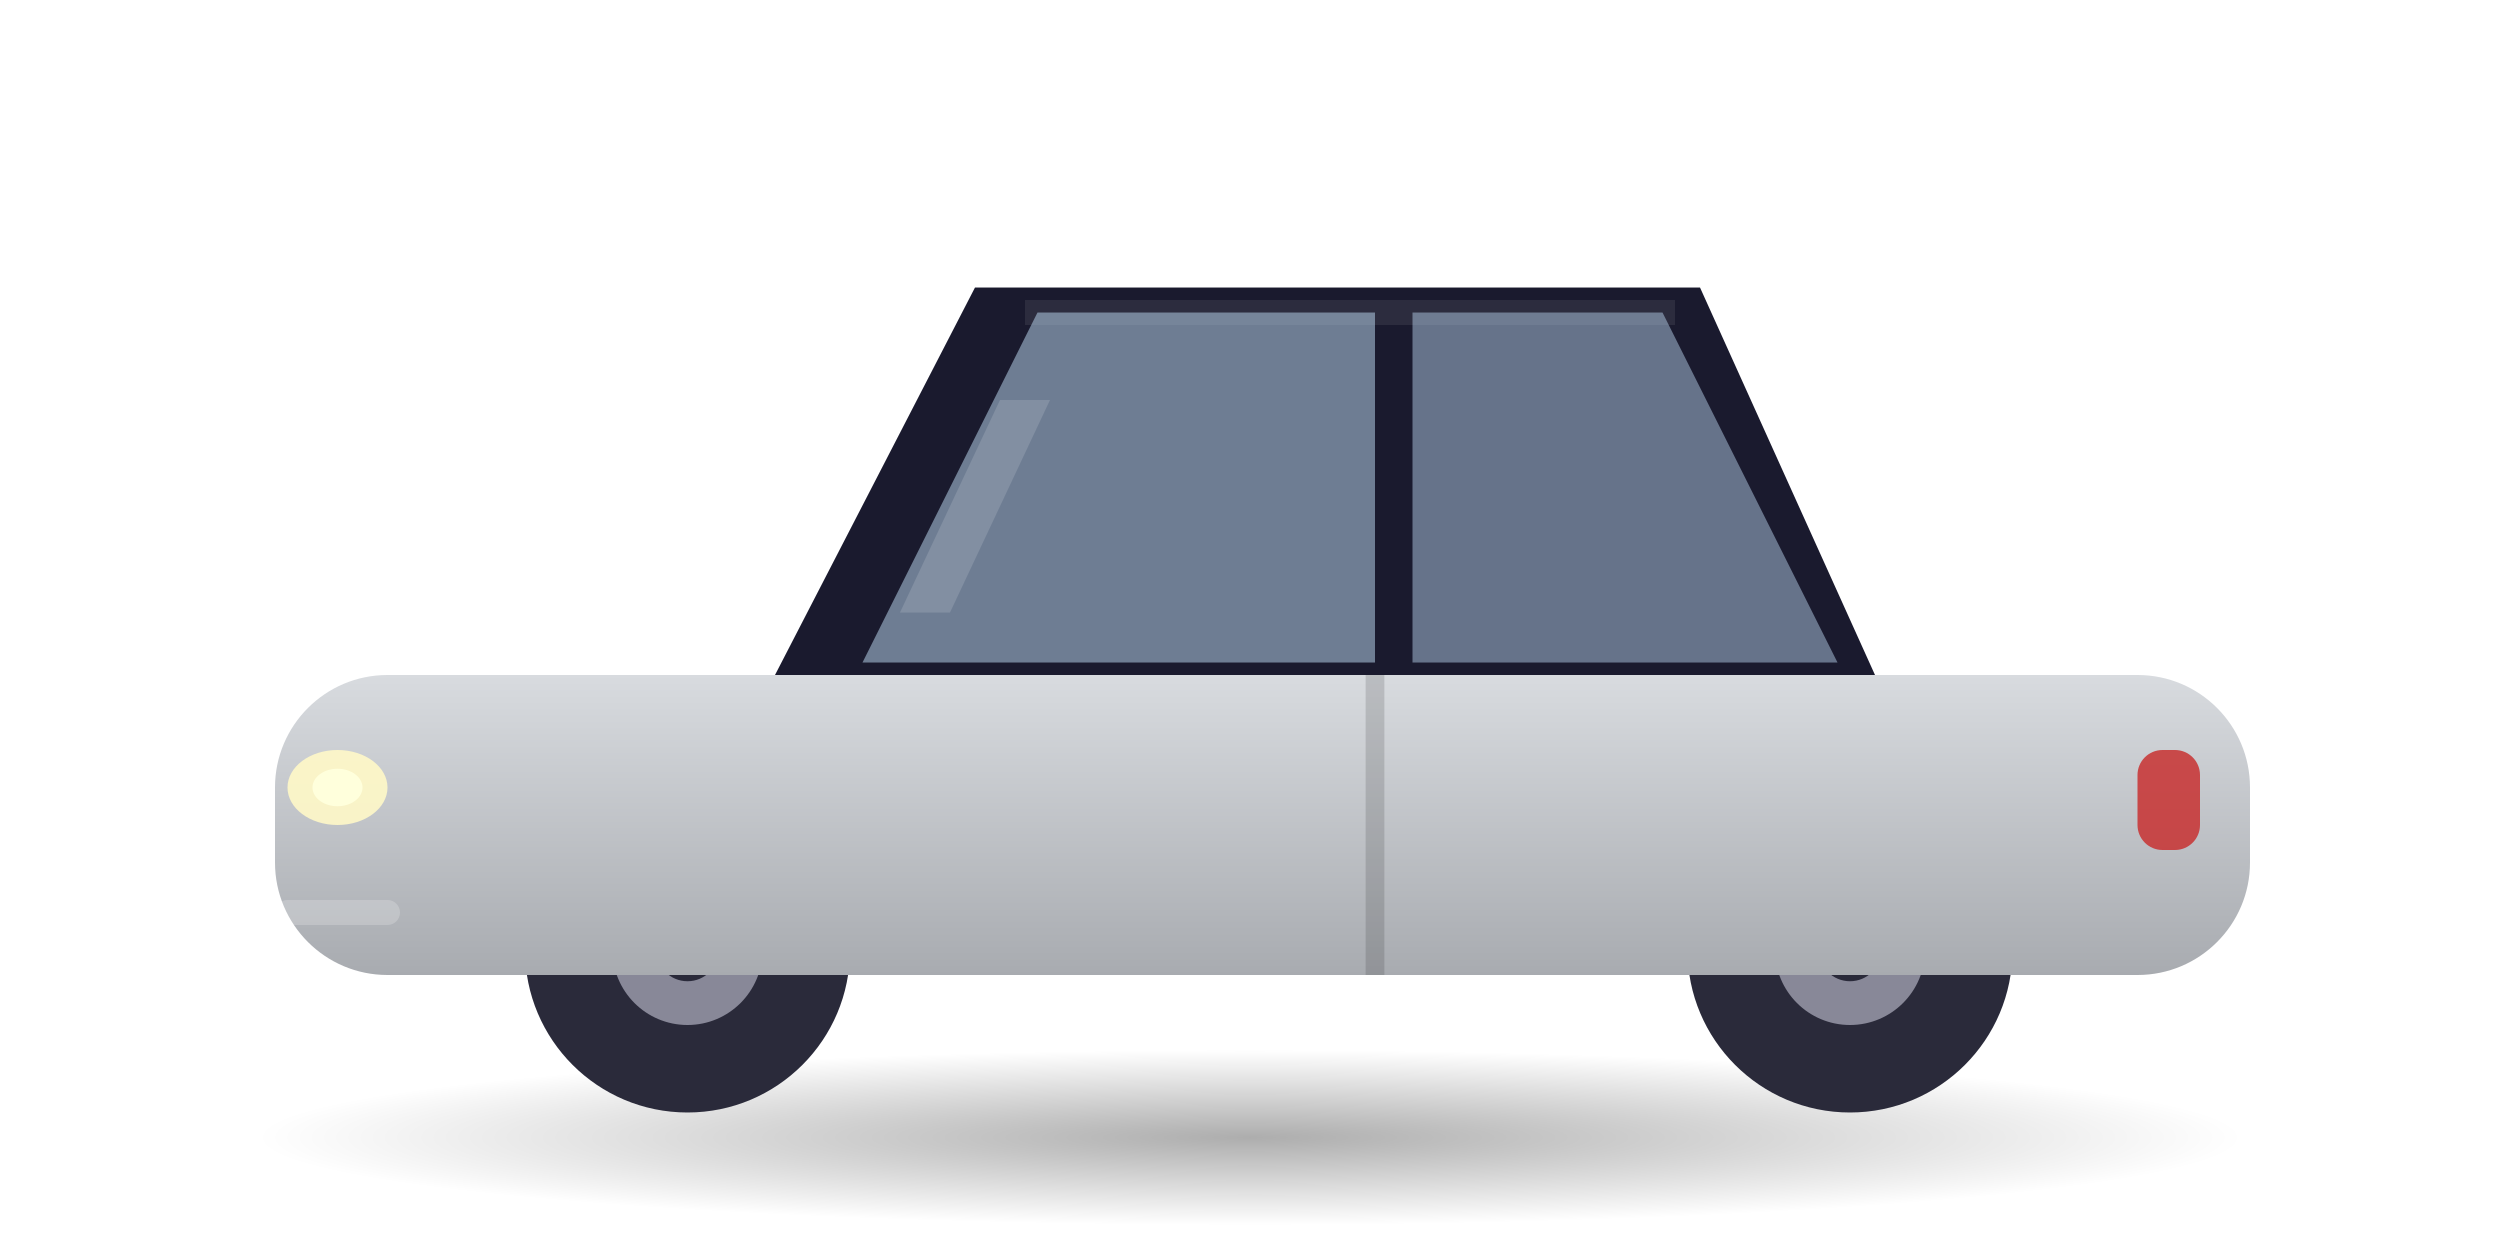
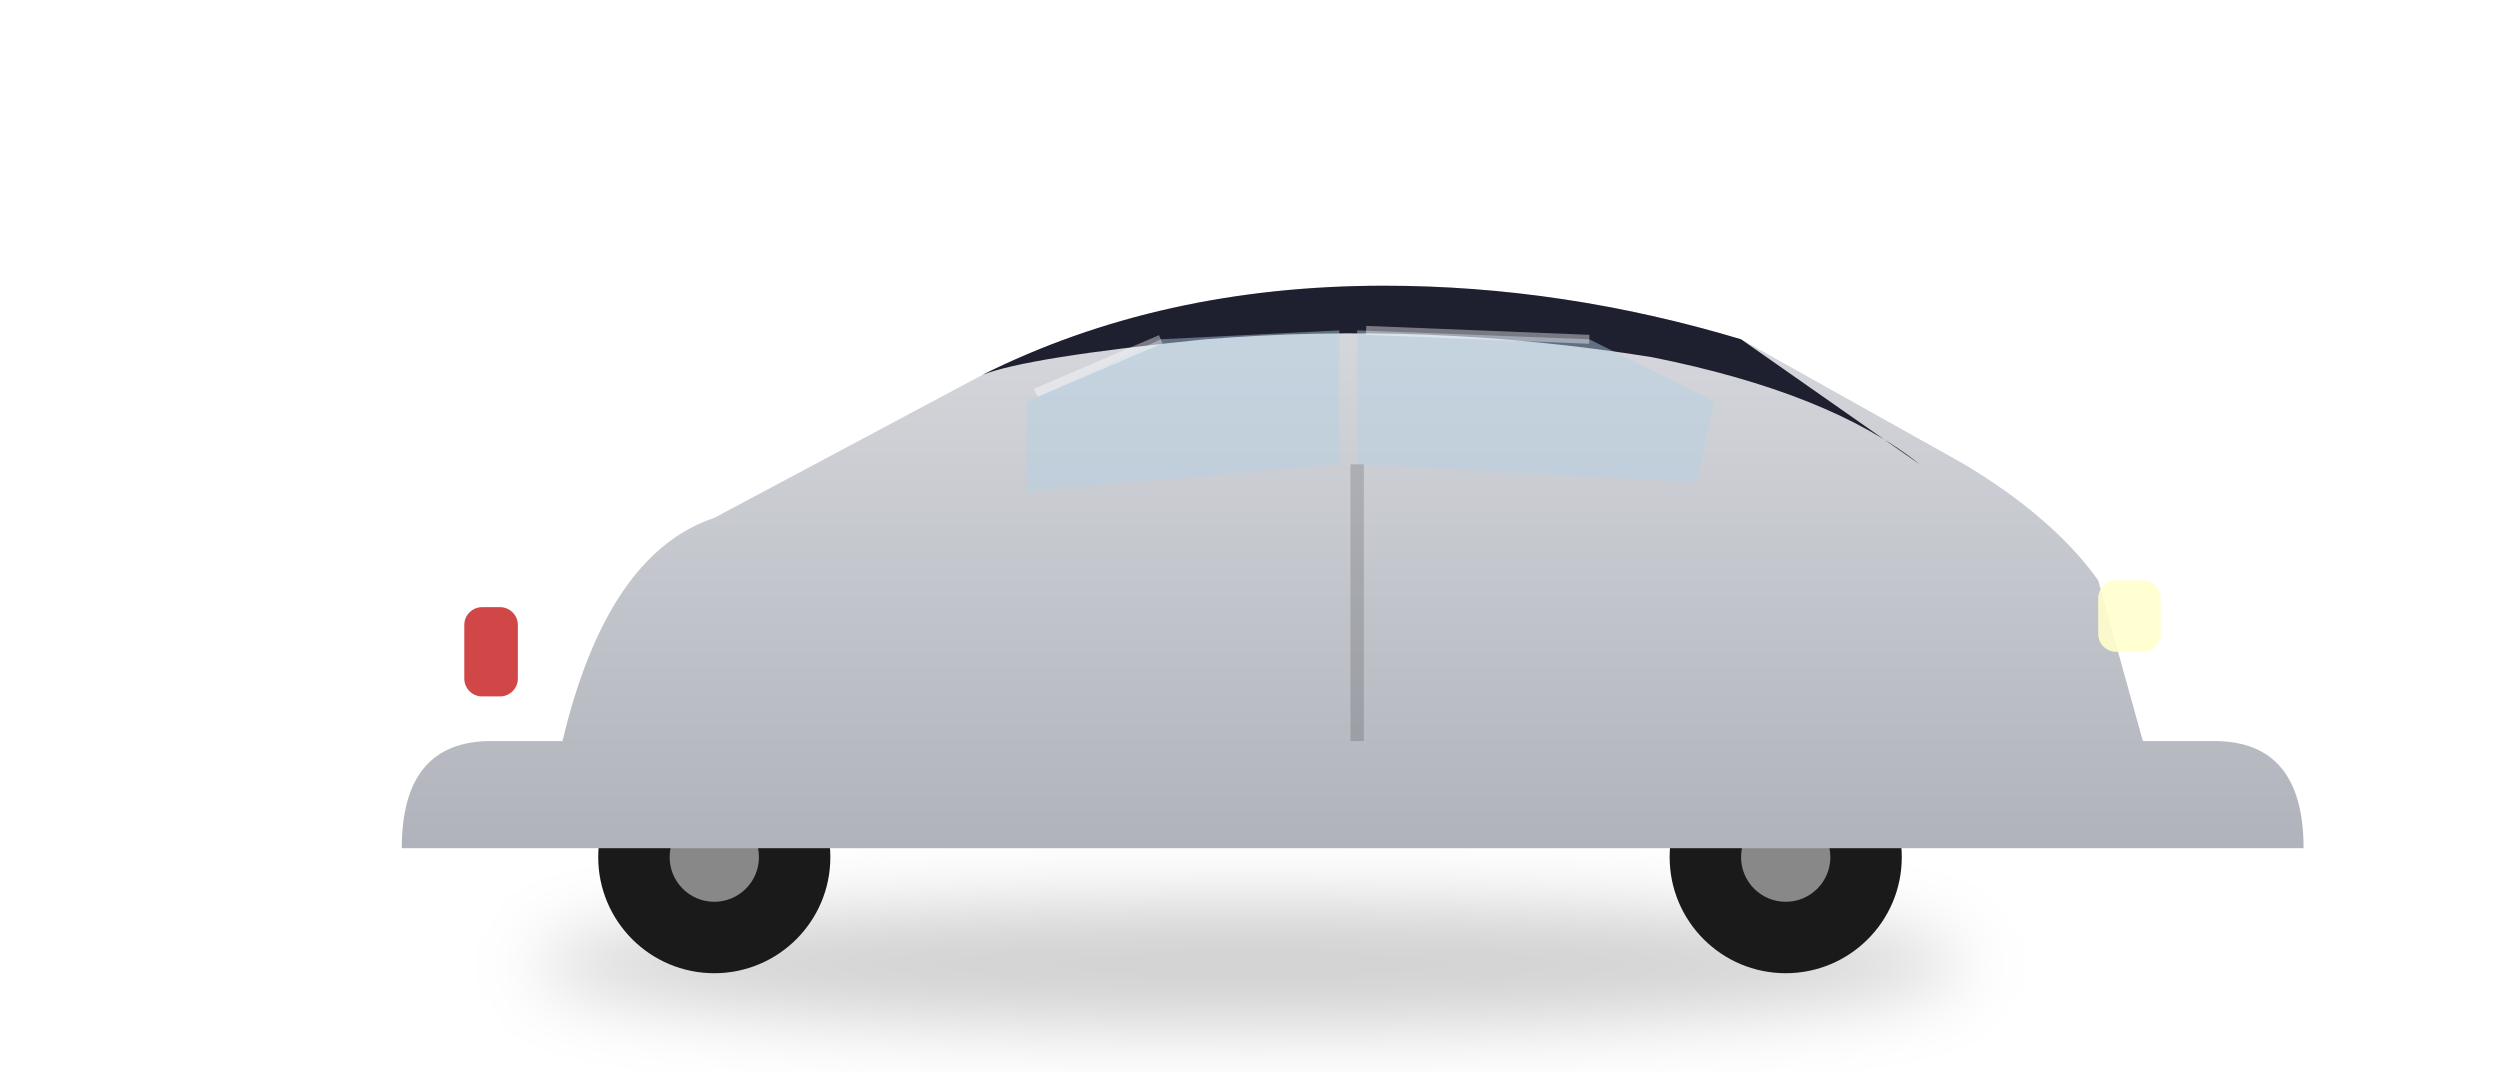
- <svg xmlns="http://www.w3.org/2000/svg" viewBox="0 0 200 100">
+ <svg xmlns="http://www.w3.org/2000/svg" viewBox="0 0 280 120">
  <defs>
-     <linearGradient id="econBody" x1="0" y1="0" x2="0" y2="1">
-       <stop offset="0%" stop-color="#D8DBDF" />
-       <stop offset="100%" stop-color="#A8ABB0" />
+     <linearGradient id="bodyGrad" x1="0" y1="0" x2="0" y2="1">
+       <stop offset="0%" stop-color="#D8DADF" />
+       <stop offset="100%" stop-color="#B0B3BB" />
    </linearGradient>
-     <radialGradient id="econShadow" cx="50%" cy="50%" r="50%">
-       <stop offset="0%" stop-color="rgba(0,0,0,0.32)" />
-       <stop offset="100%" stop-color="rgba(0,0,0,0)" />
-     </radialGradient>
+     <filter id="shadow" x="-20%" y="-50%" width="140%" height="200%">
+       <feGaussianBlur stdDeviation="4" />
+     </filter>
  </defs>
-   <ellipse cx="100" cy="91" rx="80" ry="7" fill="url(#econShadow)" />
-   <circle cx="148" cy="76" r="13" fill="#2a2a3a" />
-   <circle cx="148" cy="76" r="6" fill="#888898" />
-   <circle cx="148" cy="76" r="2.5" fill="#2a2a3a" />
-   <circle cx="55" cy="76" r="13" fill="#2a2a3a" />
-   <circle cx="55" cy="76" r="6" fill="#888898" />
-   <circle cx="55" cy="76" r="2.5" fill="#2a2a3a" />
-   <rect x="22" y="54" width="158" height="24" rx="9" fill="url(#econBody)" />
-   <path d="M 62,54 L 78,23 L 136,23 L 150,54 Z" fill="#1a1a2e" />
-   <path d="M 82,24 L 134,24 L 134,26 L 82,26 Z" fill="rgba(255,255,255,0.08)" />
-   <path d="M 69,53 L 83,25 L 110,25 L 110,53 Z" fill="rgba(178,205,230,0.55)" />
-   <path d="M 113,53 L 113,25 L 133,25 L 147,53 Z" fill="rgba(178,205,230,0.50)" />
-   <path d="M 72,49 L 80,32 L 84,32 L 76,49 Z" fill="rgba(255,255,255,0.14)" />
-   <line x1="110" y1="54" x2="110" y2="78" stroke="rgba(0,0,0,0.14)" stroke-width="1.5" />
-   <ellipse cx="27" cy="63" rx="4" ry="3" fill="rgba(255,248,200,0.90)" />
-   <ellipse cx="27" cy="63" rx="2" ry="1.5" fill="rgba(255,255,220,1)" />
-   <rect x="171" y="60" width="5" height="8" rx="2" fill="rgba(200,50,50,0.85)" />
-   <rect x="22" y="72" width="10" height="2" rx="1" fill="rgba(255,255,255,0.2)" />
+   <ellipse cx="140" cy="108" rx="80" ry="7" fill="rgba(0,0,0,0.18)" filter="url(#shadow)" />
+   <circle cx="80" cy="96" r="13" fill="#1a1a1a" />
+   <circle cx="80" cy="96" r="5" fill="#888" />
+   <circle cx="200" cy="96" r="13" fill="#1a1a1a" />
+   <circle cx="200" cy="96" r="5" fill="#888" />
+   <path d="M45,95 Q45,83 55,83 L63,83 Q68,62 80,58 L110,42 Q130,32 155,32 Q175,32 195,38 L220,52 Q230,58 235,65 L240,83 L248,83 Q258,83 258,95 Z" fill="url(#bodyGrad)" />
+   <path d="M110,42 Q130,32 155,32 Q175,32 195,38 L215,52 Q205,44 185,40 Q160,36 135,38 Q115,40 110,42 Z" fill="#1E2030" />
+   <path d="M115,45 L130,38 L150,37 L150,52 L115,55 Z" fill="rgba(180,210,230,0.45)" />
+   <line x1="116" y1="44" x2="130" y2="38" stroke="rgba(255,255,255,0.4)" stroke-width="1" />
+   <path d="M152,37 L178,38 L192,45 L190,54 L152,52 Z" fill="rgba(180,210,230,0.45)" />
+   <line x1="153" y1="37" x2="178" y2="38" stroke="rgba(255,255,255,0.4)" stroke-width="1" />
+   <line x1="152" y1="52" x2="152" y2="83" stroke="rgba(0,0,0,0.15)" stroke-width="1.5" />
+   <rect x="52" y="68" width="6" height="10" rx="2" fill="#CC3333" opacity="0.9" />
+   <rect x="235" y="65" width="7" height="8" rx="2" fill="#FFFFCC" opacity="0.9" />
</svg>
